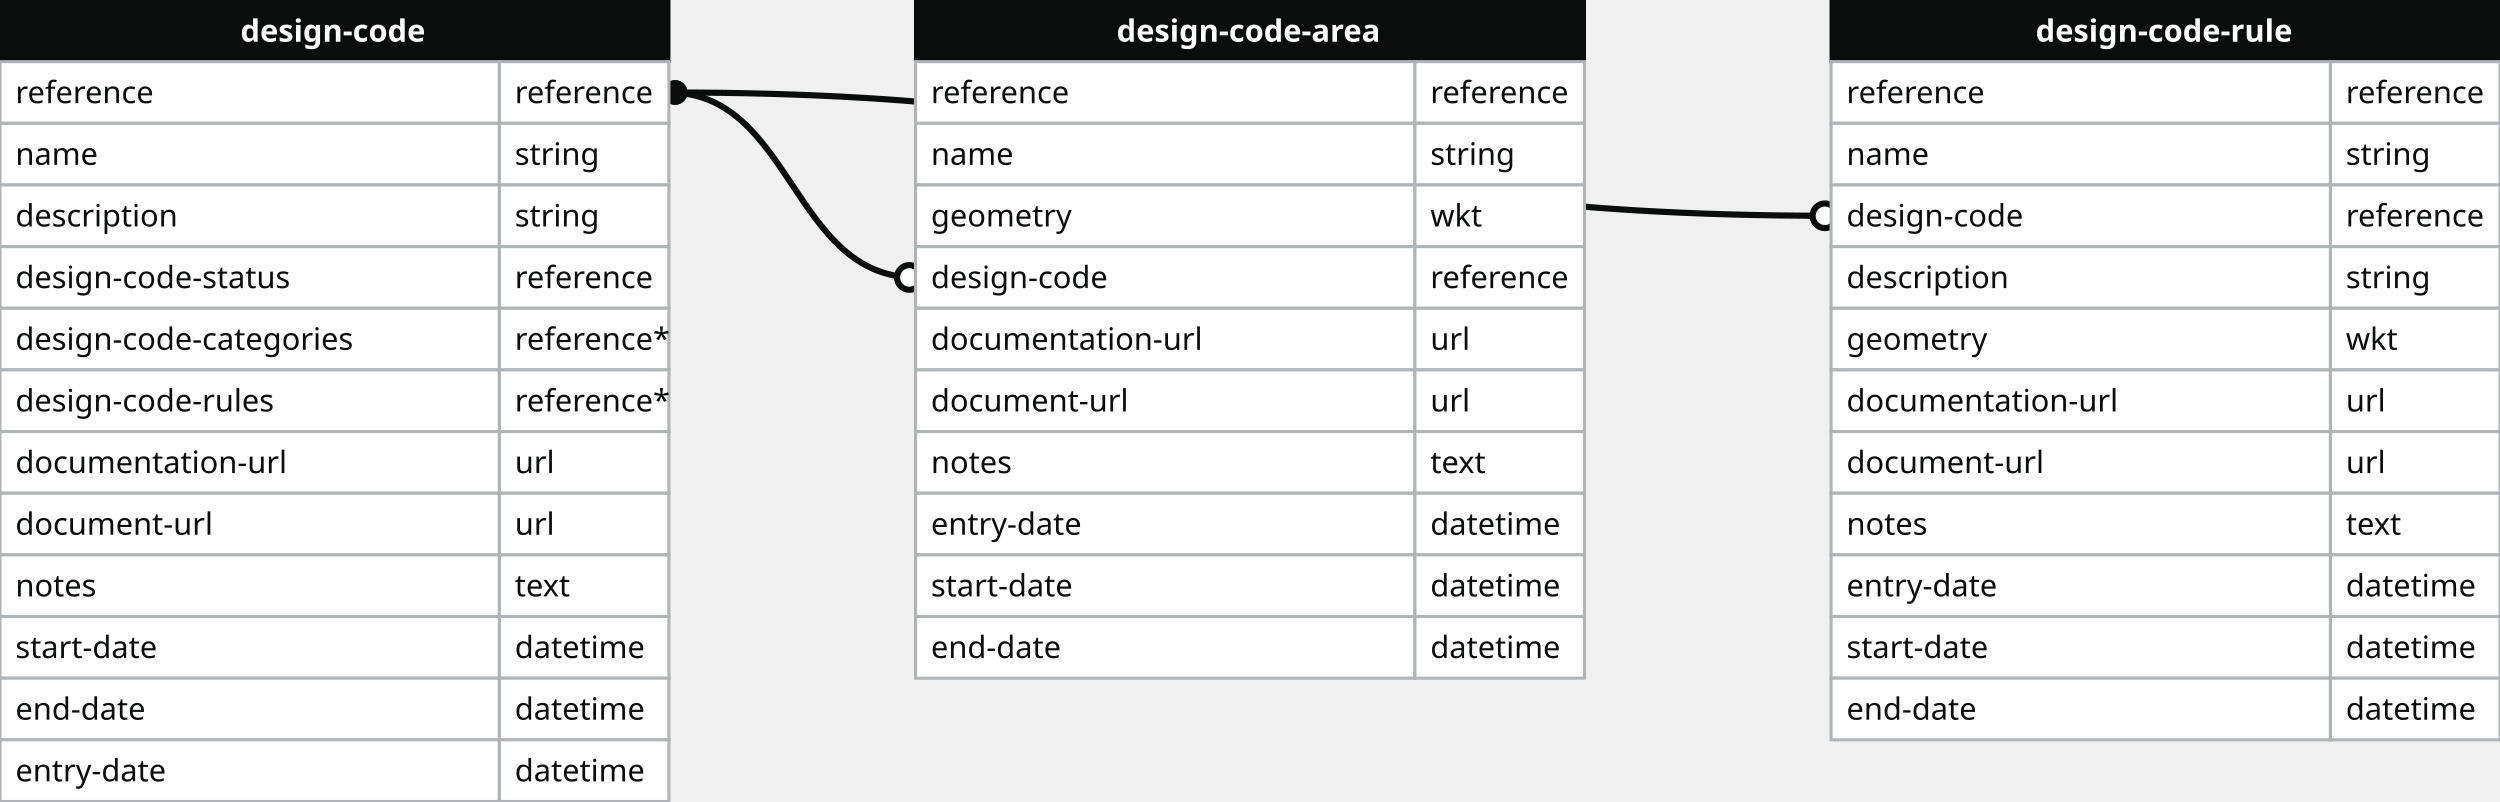
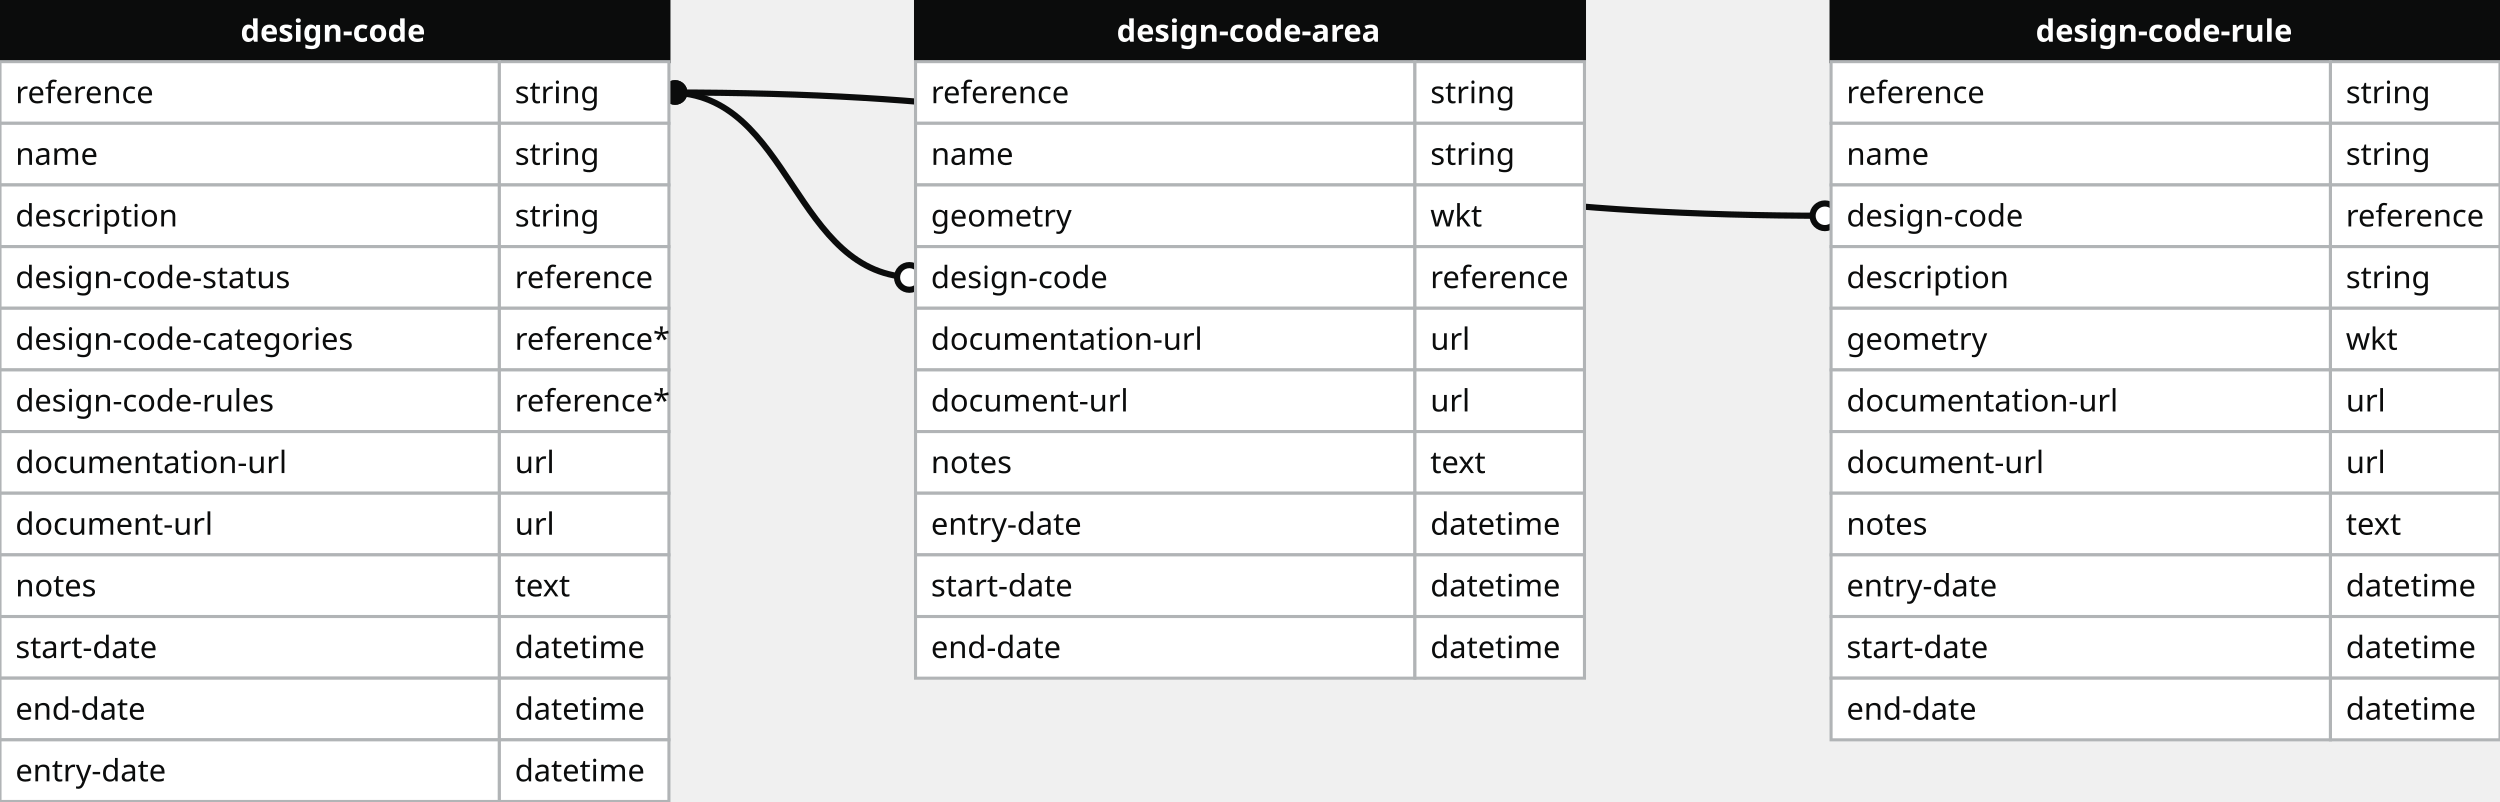
<svg xmlns="http://www.w3.org/2000/svg" width="811" height="260">
  <defs>
    <style>
text{font-family:sans-serif; font-size:10px; dominant-baseline:middle;}
text.name{fill:#fff;font-weight:700;text-anchor:middle}
rect.name{fill:#0b0c0c; stroke:#0b0c0c;}
rect{fill:#fff;stroke:#b1b4b6;}
text.field{fill:#0b0c0c;}
text.datatype{fill:#0b0c0c;}
.line{stroke:#0b0c0c;}
</style>
    <marker id="start-dot" markerWidth="6" markerHeight="6" refX="4" refY="3" markerUnits="strokeWidth">
      <circle cx="3" cy="3" r="2" fill="#fff" stroke="#0b0c0c" />
    </marker>
    <marker id="end-dot" markerWidth="6" markerHeight="6" refX="2" refY="3" markerUnits="strokeWidth">
      <circle cx="3" cy="3" r="2" fill="#0b0c0c" />
    </marker>
  </defs>
  <path class="line" fill="none" stroke-width="2" marker-start="url(#start-dot)" marker-end="url(#end-dot)" d="M 297 90 C 257.0 90 257.0 30 217 30" />
  <path class="line" fill="none" stroke-width="2" marker-start="url(#start-dot)" marker-end="url(#end-dot)" d="M 594 70 C 405.5 70 405.5 30 217 30" />
  <g>
    <rect x="0" y="0" width="217" height="20" class="name" />
    <text x="108" y="10" class="name">design-code</text>
    <rect x="0" y="20" width="162" height="20" class="field" />
    <rect x="162" y="20" width="55" height="20" class="datatype" />
    <text x="5" y="30" class="field">reference</text>
-     <text x="167" y="30" class="datatype">reference</text>
+     <text x="167" y="30" class="datatype">string</text>
    <rect x="0" y="40" width="162" height="20" class="field" />
    <rect x="162" y="40" width="55" height="20" class="datatype" />
    <text x="5" y="50" class="field">name</text>
    <text x="167" y="50" class="datatype">string</text>
    <rect x="0" y="60" width="162" height="20" class="field" />
    <rect x="162" y="60" width="55" height="20" class="datatype" />
    <text x="5" y="70" class="field">description</text>
    <text x="167" y="70" class="datatype">string</text>
    <rect x="0" y="80" width="162" height="20" class="field" />
    <rect x="162" y="80" width="55" height="20" class="datatype" />
    <text x="5" y="90" class="field">design-code-status</text>
    <text x="167" y="90" class="datatype">reference</text>
    <rect x="0" y="100" width="162" height="20" class="field" />
    <rect x="162" y="100" width="55" height="20" class="datatype" />
    <text x="5" y="110" class="field">design-code-categories</text>
    <text x="167" y="110" class="datatype">reference*</text>
    <rect x="0" y="120" width="162" height="20" class="field" />
    <rect x="162" y="120" width="55" height="20" class="datatype" />
    <text x="5" y="130" class="field">design-code-rules</text>
    <text x="167" y="130" class="datatype">reference*</text>
    <rect x="0" y="140" width="162" height="20" class="field" />
    <rect x="162" y="140" width="55" height="20" class="datatype" />
    <text x="5" y="150" class="field">documentation-url</text>
    <text x="167" y="150" class="datatype">url</text>
    <rect x="0" y="160" width="162" height="20" class="field" />
    <rect x="162" y="160" width="55" height="20" class="datatype" />
    <text x="5" y="170" class="field">document-url</text>
    <text x="167" y="170" class="datatype">url</text>
    <rect x="0" y="180" width="162" height="20" class="field" />
    <rect x="162" y="180" width="55" height="20" class="datatype" />
    <text x="5" y="190" class="field">notes</text>
    <text x="167" y="190" class="datatype">text</text>
    <rect x="0" y="200" width="162" height="20" class="field" />
    <rect x="162" y="200" width="55" height="20" class="datatype" />
    <text x="5" y="210" class="field">start-date</text>
    <text x="167" y="210" class="datatype">datetime</text>
    <rect x="0" y="220" width="162" height="20" class="field" />
    <rect x="162" y="220" width="55" height="20" class="datatype" />
    <text x="5" y="230" class="field">end-date</text>
    <text x="167" y="230" class="datatype">datetime</text>
    <rect x="0" y="240" width="162" height="20" class="field" />
    <rect x="162" y="240" width="55" height="20" class="datatype" />
    <text x="5" y="250" class="field">entry-date</text>
    <text x="167" y="250" class="datatype">datetime</text>
  </g>
  <g>
    <rect x="297" y="0" width="217" height="20" class="name" />
    <text x="405" y="10" class="name">design-code-area</text>
    <rect x="297" y="20" width="162" height="20" class="field" />
    <rect x="459" y="20" width="55" height="20" class="datatype" />
    <text x="302" y="30" class="field">reference</text>
-     <text x="464" y="30" class="datatype">reference</text>
+     <text x="464" y="30" class="datatype">string</text>
    <rect x="297" y="40" width="162" height="20" class="field" />
    <rect x="459" y="40" width="55" height="20" class="datatype" />
    <text x="302" y="50" class="field">name</text>
    <text x="464" y="50" class="datatype">string</text>
    <rect x="297" y="60" width="162" height="20" class="field" />
    <rect x="459" y="60" width="55" height="20" class="datatype" />
    <text x="302" y="70" class="field">geometry</text>
    <text x="464" y="70" class="datatype">wkt</text>
    <rect x="297" y="80" width="162" height="20" class="field" />
    <rect x="459" y="80" width="55" height="20" class="datatype" />
    <text x="302" y="90" class="field">design-code</text>
    <text x="464" y="90" class="datatype">reference</text>
    <rect x="297" y="100" width="162" height="20" class="field" />
    <rect x="459" y="100" width="55" height="20" class="datatype" />
    <text x="302" y="110" class="field">documentation-url</text>
    <text x="464" y="110" class="datatype">url</text>
    <rect x="297" y="120" width="162" height="20" class="field" />
    <rect x="459" y="120" width="55" height="20" class="datatype" />
    <text x="302" y="130" class="field">document-url</text>
    <text x="464" y="130" class="datatype">url</text>
    <rect x="297" y="140" width="162" height="20" class="field" />
    <rect x="459" y="140" width="55" height="20" class="datatype" />
    <text x="302" y="150" class="field">notes</text>
    <text x="464" y="150" class="datatype">text</text>
    <rect x="297" y="160" width="162" height="20" class="field" />
    <rect x="459" y="160" width="55" height="20" class="datatype" />
    <text x="302" y="170" class="field">entry-date</text>
    <text x="464" y="170" class="datatype">datetime</text>
    <rect x="297" y="180" width="162" height="20" class="field" />
    <rect x="459" y="180" width="55" height="20" class="datatype" />
    <text x="302" y="190" class="field">start-date</text>
    <text x="464" y="190" class="datatype">datetime</text>
    <rect x="297" y="200" width="162" height="20" class="field" />
    <rect x="459" y="200" width="55" height="20" class="datatype" />
    <text x="302" y="210" class="field">end-date</text>
    <text x="464" y="210" class="datatype">datetime</text>
  </g>
  <g>
    <rect x="594" y="0" width="217" height="20" class="name" />
    <text x="702" y="10" class="name">design-code-rule</text>
    <rect x="594" y="20" width="162" height="20" class="field" />
    <rect x="756" y="20" width="55" height="20" class="datatype" />
    <text x="599" y="30" class="field">reference</text>
-     <text x="761" y="30" class="datatype">reference</text>
+     <text x="761" y="30" class="datatype">string</text>
    <rect x="594" y="40" width="162" height="20" class="field" />
    <rect x="756" y="40" width="55" height="20" class="datatype" />
    <text x="599" y="50" class="field">name</text>
    <text x="761" y="50" class="datatype">string</text>
    <rect x="594" y="60" width="162" height="20" class="field" />
    <rect x="756" y="60" width="55" height="20" class="datatype" />
    <text x="599" y="70" class="field">design-code</text>
    <text x="761" y="70" class="datatype">reference</text>
    <rect x="594" y="80" width="162" height="20" class="field" />
    <rect x="756" y="80" width="55" height="20" class="datatype" />
    <text x="599" y="90" class="field">description</text>
    <text x="761" y="90" class="datatype">string</text>
    <rect x="594" y="100" width="162" height="20" class="field" />
    <rect x="756" y="100" width="55" height="20" class="datatype" />
    <text x="599" y="110" class="field">geometry</text>
    <text x="761" y="110" class="datatype">wkt</text>
    <rect x="594" y="120" width="162" height="20" class="field" />
    <rect x="756" y="120" width="55" height="20" class="datatype" />
    <text x="599" y="130" class="field">documentation-url</text>
    <text x="761" y="130" class="datatype">url</text>
    <rect x="594" y="140" width="162" height="20" class="field" />
    <rect x="756" y="140" width="55" height="20" class="datatype" />
    <text x="599" y="150" class="field">document-url</text>
    <text x="761" y="150" class="datatype">url</text>
    <rect x="594" y="160" width="162" height="20" class="field" />
    <rect x="756" y="160" width="55" height="20" class="datatype" />
    <text x="599" y="170" class="field">notes</text>
    <text x="761" y="170" class="datatype">text</text>
    <rect x="594" y="180" width="162" height="20" class="field" />
    <rect x="756" y="180" width="55" height="20" class="datatype" />
    <text x="599" y="190" class="field">entry-date</text>
    <text x="761" y="190" class="datatype">datetime</text>
    <rect x="594" y="200" width="162" height="20" class="field" />
    <rect x="756" y="200" width="55" height="20" class="datatype" />
    <text x="599" y="210" class="field">start-date</text>
    <text x="761" y="210" class="datatype">datetime</text>
    <rect x="594" y="220" width="162" height="20" class="field" />
    <rect x="756" y="220" width="55" height="20" class="datatype" />
    <text x="599" y="230" class="field">end-date</text>
    <text x="761" y="230" class="datatype">datetime</text>
  </g>
</svg>
